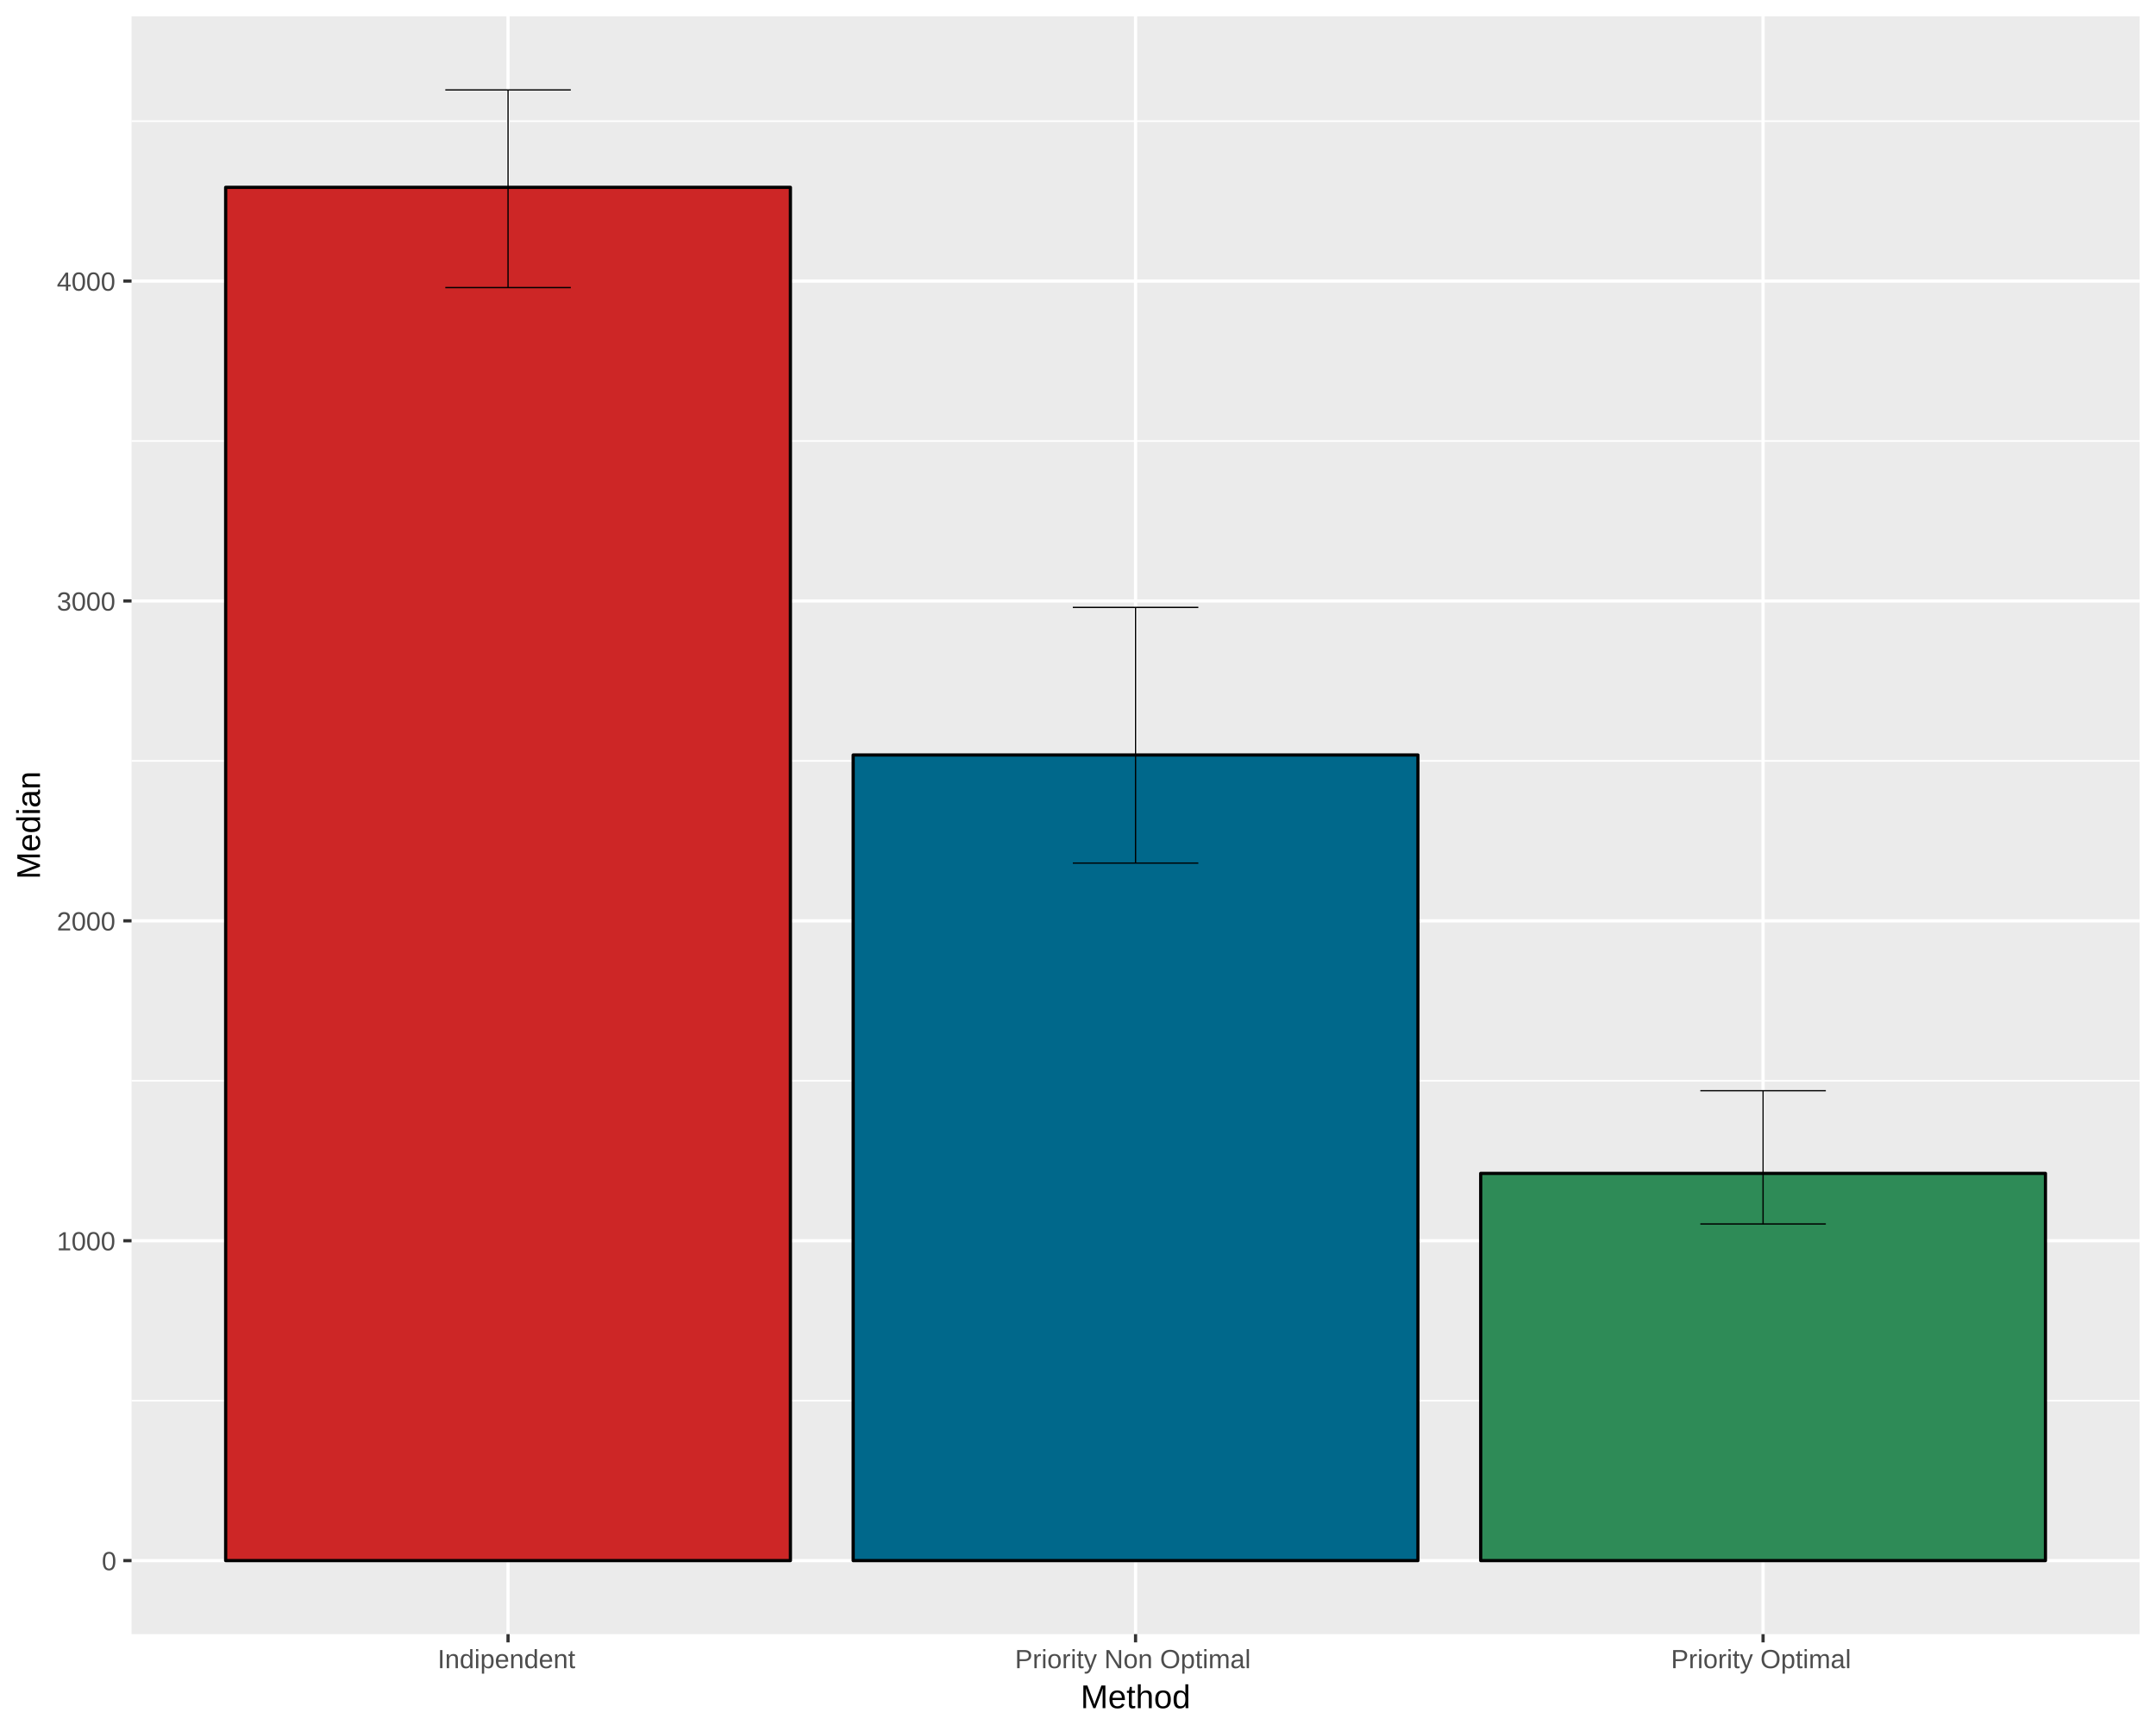
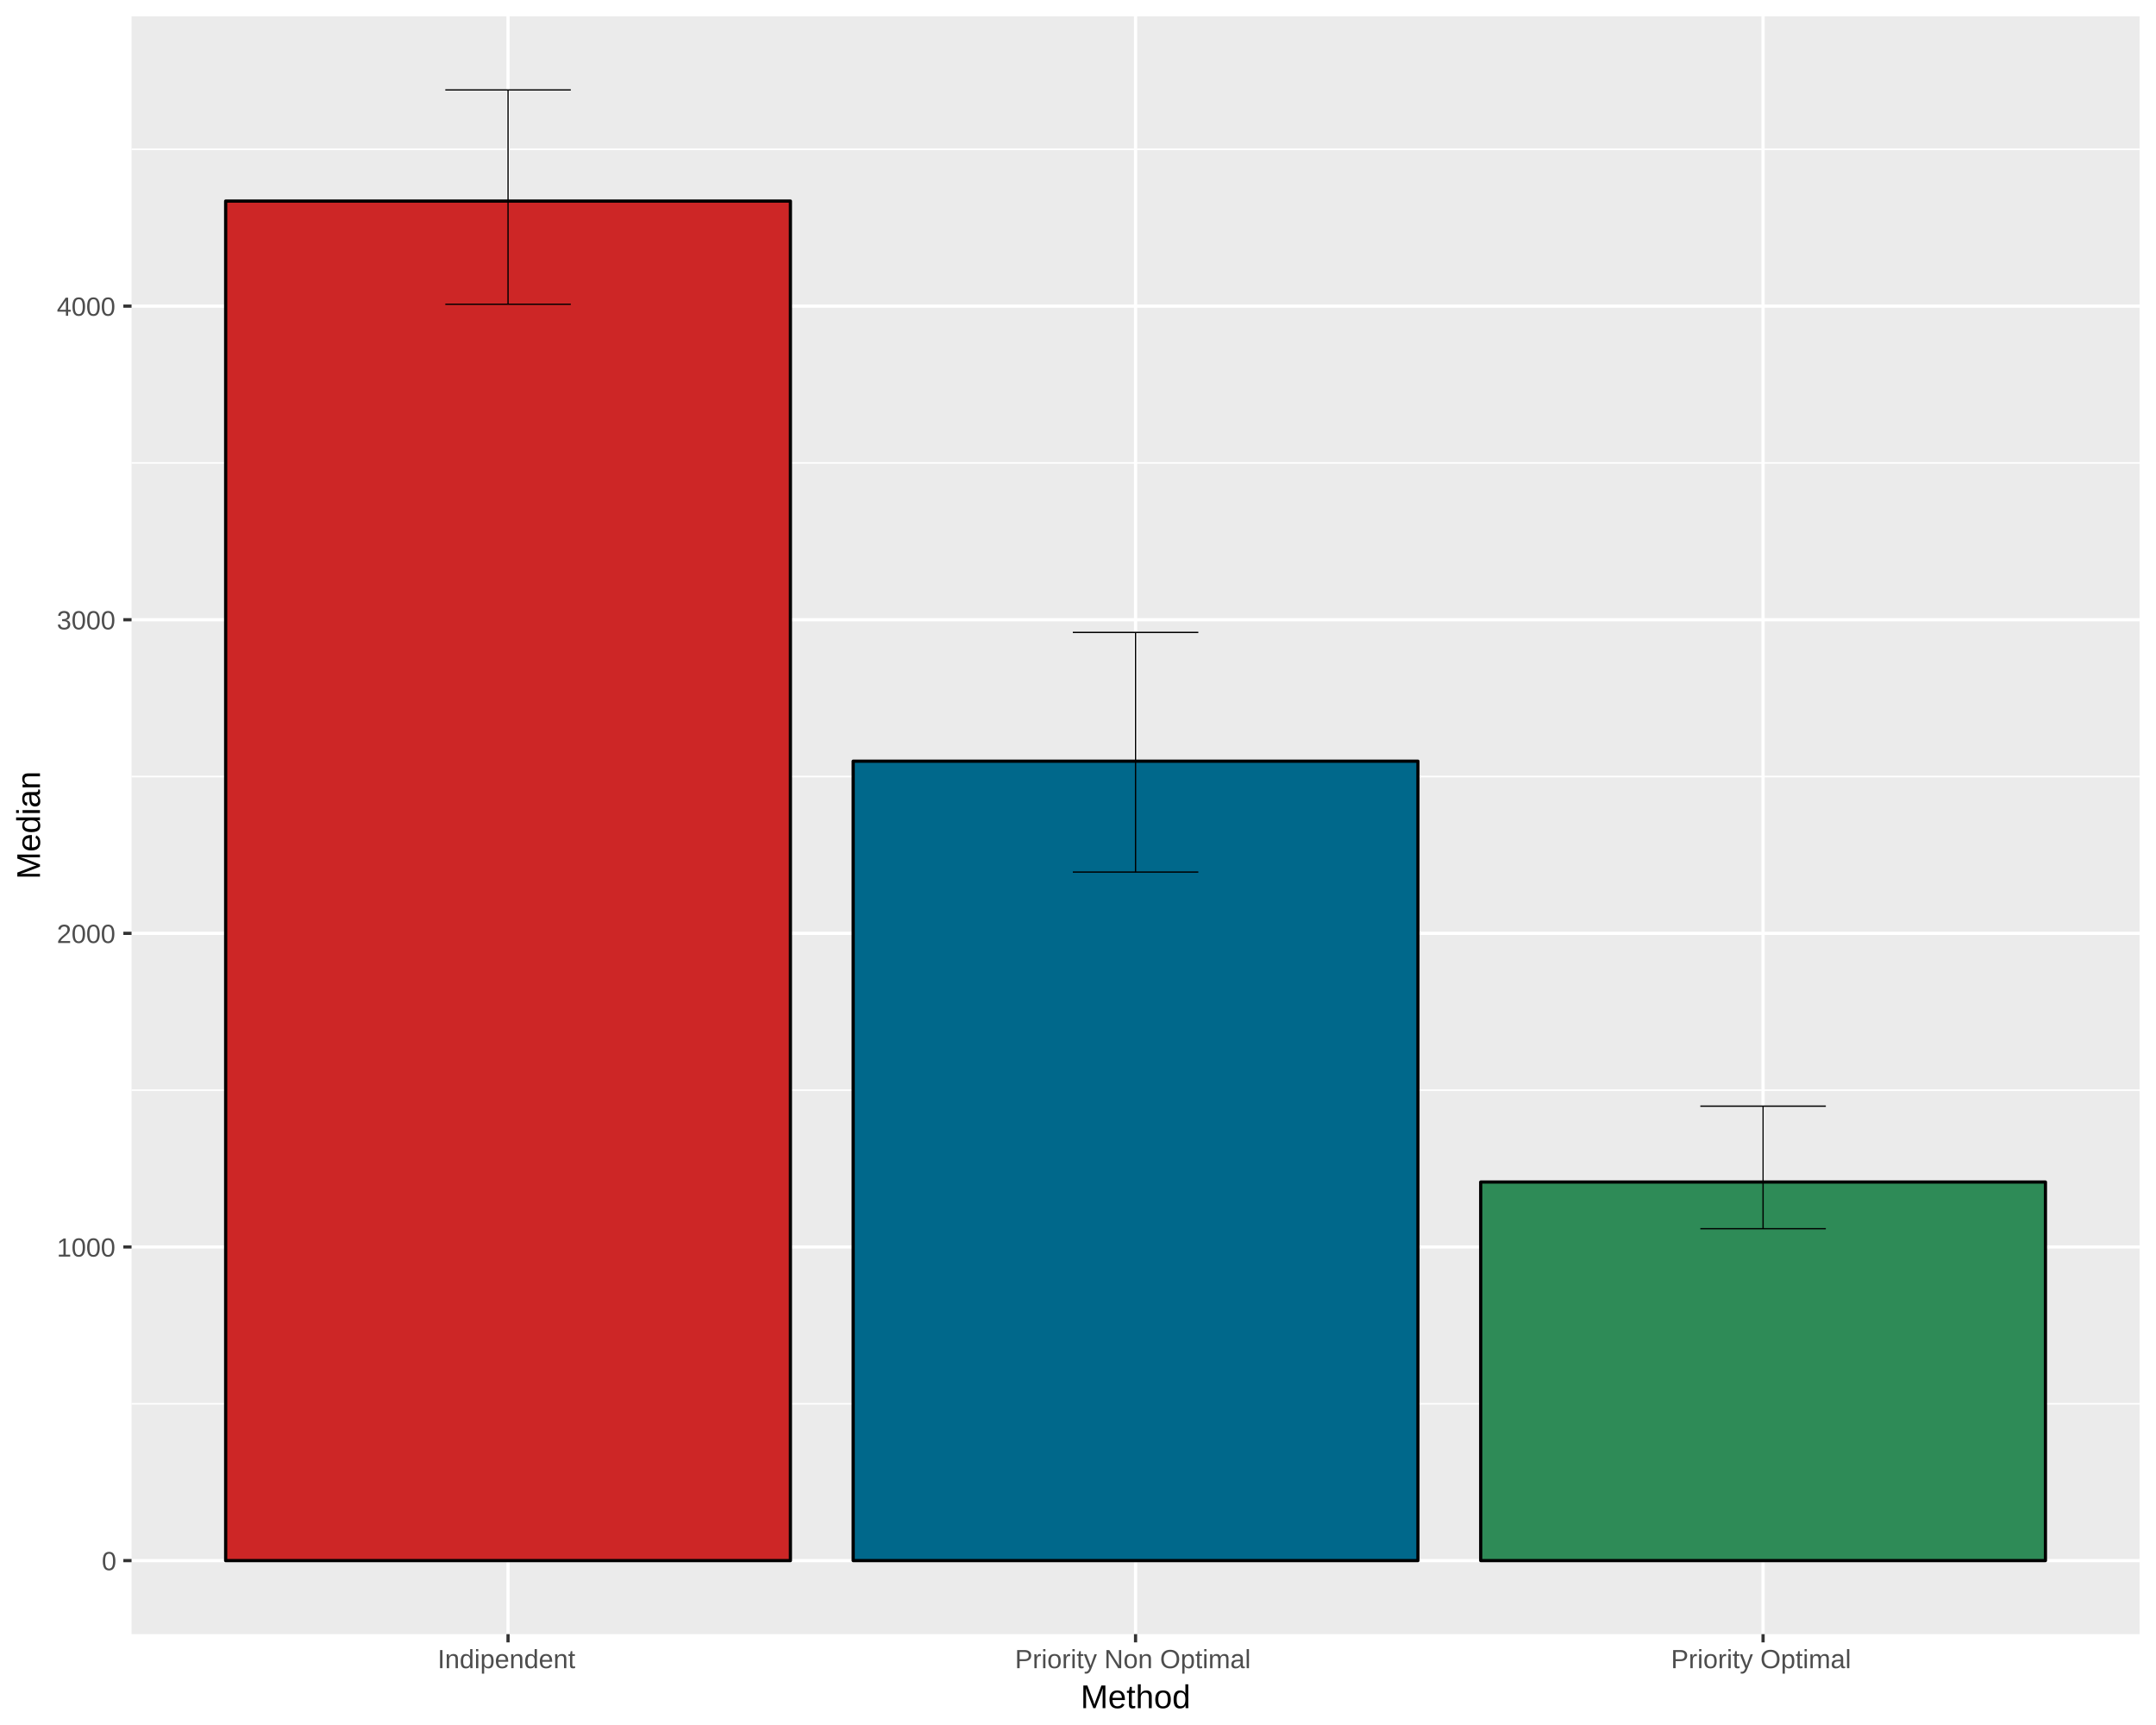
<svg xmlns="http://www.w3.org/2000/svg" viewBox="0 0 720.00 576.00">
  <defs>
    <style type="text/css">
    line, polyline, path, rect, circle {
      fill: none;
      stroke: #000000;
      stroke-linecap: round;
      stroke-linejoin: round;
      stroke-miterlimit: 10.00;
    }
  </style>
  </defs>
  <rect width="100%" height="100%" style="stroke: none; fill: #FFFFFF;" />
  <rect x="0.00" y="0.00" width="720.00" height="576.00" style="stroke-width: 1.07; stroke: #FFFFFF; fill: #FFFFFF;" />
  <defs>
    <clipPath id="cpNDMuOTI3NXw3MTQuNTIxfDU0NS42NTZ8NS40Nzk0NQ==">
      <rect x="43.93" y="5.48" width="670.59" height="540.18" />
    </clipPath>
  </defs>
  <rect x="43.93" y="5.48" width="670.59" height="540.18" style="stroke-width: 1.07; stroke: none; fill: #EBEBEB;" clip-path="url(#cpNDMuOTI3NXw3MTQuNTIxfDU0NS42NTZ8NS40Nzk0NQ==)" />
-   <polyline points="43.93,467.70 714.52,467.70 " style="stroke-width: 0.53; stroke: #FFFFFF; stroke-linecap: butt;" clip-path="url(#cpNDMuOTI3NXw3MTQuNTIxfDU0NS42NTZ8NS40Nzk0NQ==)" />
-   <polyline points="43.93,360.89 714.52,360.89 " style="stroke-width: 0.53; stroke: #FFFFFF; stroke-linecap: butt;" clip-path="url(#cpNDMuOTI3NXw3MTQuNTIxfDU0NS42NTZ8NS40Nzk0NQ==)" />
-   <polyline points="43.93,254.07 714.52,254.07 " style="stroke-width: 0.53; stroke: #FFFFFF; stroke-linecap: butt;" clip-path="url(#cpNDMuOTI3NXw3MTQuNTIxfDU0NS42NTZ8NS40Nzk0NQ==)" />
-   <polyline points="43.93,147.26 714.52,147.26 " style="stroke-width: 0.53; stroke: #FFFFFF; stroke-linecap: butt;" clip-path="url(#cpNDMuOTI3NXw3MTQuNTIxfDU0NS42NTZ8NS40Nzk0NQ==)" />
-   <polyline points="43.93,40.45 714.52,40.45 " style="stroke-width: 0.53; stroke: #FFFFFF; stroke-linecap: butt;" clip-path="url(#cpNDMuOTI3NXw3MTQuNTIxfDU0NS42NTZ8NS40Nzk0NQ==)" />
+   <polyline points="43.93,468.74 714.52,468.74 " style="stroke-width: 0.53; stroke: #FFFFFF; stroke-linecap: butt;" clip-path="url(#cpNDMuOTI3NXw3MTQuNTIxfDU0NS42NTZ8NS40Nzk0NQ==)" />
+   <polyline points="43.93,364.02 714.52,364.02 " style="stroke-width: 0.53; stroke: #FFFFFF; stroke-linecap: butt;" clip-path="url(#cpNDMuOTI3NXw3MTQuNTIxfDU0NS42NTZ8NS40Nzk0NQ==)" />
+   <polyline points="43.93,259.30 714.52,259.30 " style="stroke-width: 0.53; stroke: #FFFFFF; stroke-linecap: butt;" clip-path="url(#cpNDMuOTI3NXw3MTQuNTIxfDU0NS42NTZ8NS40Nzk0NQ==)" />
+   <polyline points="43.93,154.58 714.52,154.58 " style="stroke-width: 0.53; stroke: #FFFFFF; stroke-linecap: butt;" clip-path="url(#cpNDMuOTI3NXw3MTQuNTIxfDU0NS42NTZ8NS40Nzk0NQ==)" />
+   <polyline points="43.93,49.86 714.52,49.86 " style="stroke-width: 0.53; stroke: #FFFFFF; stroke-linecap: butt;" clip-path="url(#cpNDMuOTI3NXw3MTQuNTIxfDU0NS42NTZ8NS40Nzk0NQ==)" />
  <polyline points="43.93,521.10 714.52,521.10 " style="stroke-width: 1.07; stroke: #FFFFFF; stroke-linecap: butt;" clip-path="url(#cpNDMuOTI3NXw3MTQuNTIxfDU0NS42NTZ8NS40Nzk0NQ==)" />
-   <polyline points="43.93,414.29 714.52,414.29 " style="stroke-width: 1.07; stroke: #FFFFFF; stroke-linecap: butt;" clip-path="url(#cpNDMuOTI3NXw3MTQuNTIxfDU0NS42NTZ8NS40Nzk0NQ==)" />
-   <polyline points="43.93,307.48 714.52,307.48 " style="stroke-width: 1.07; stroke: #FFFFFF; stroke-linecap: butt;" clip-path="url(#cpNDMuOTI3NXw3MTQuNTIxfDU0NS42NTZ8NS40Nzk0NQ==)" />
-   <polyline points="43.93,200.67 714.52,200.67 " style="stroke-width: 1.07; stroke: #FFFFFF; stroke-linecap: butt;" clip-path="url(#cpNDMuOTI3NXw3MTQuNTIxfDU0NS42NTZ8NS40Nzk0NQ==)" />
-   <polyline points="43.93,93.86 714.52,93.86 " style="stroke-width: 1.07; stroke: #FFFFFF; stroke-linecap: butt;" clip-path="url(#cpNDMuOTI3NXw3MTQuNTIxfDU0NS42NTZ8NS40Nzk0NQ==)" />
+   <polyline points="43.93,416.38 714.52,416.38 " style="stroke-width: 1.07; stroke: #FFFFFF; stroke-linecap: butt;" clip-path="url(#cpNDMuOTI3NXw3MTQuNTIxfDU0NS42NTZ8NS40Nzk0NQ==)" />
+   <polyline points="43.93,311.66 714.52,311.66 " style="stroke-width: 1.07; stroke: #FFFFFF; stroke-linecap: butt;" clip-path="url(#cpNDMuOTI3NXw3MTQuNTIxfDU0NS42NTZ8NS40Nzk0NQ==)" />
+   <polyline points="43.93,206.94 714.52,206.94 " style="stroke-width: 1.07; stroke: #FFFFFF; stroke-linecap: butt;" clip-path="url(#cpNDMuOTI3NXw3MTQuNTIxfDU0NS42NTZ8NS40Nzk0NQ==)" />
+   <polyline points="43.93,102.22 714.52,102.22 " style="stroke-width: 1.07; stroke: #FFFFFF; stroke-linecap: butt;" clip-path="url(#cpNDMuOTI3NXw3MTQuNTIxfDU0NS42NTZ8NS40Nzk0NQ==)" />
  <polyline points="169.66,545.66 169.66,5.48 " style="stroke-width: 1.07; stroke: #FFFFFF; stroke-linecap: butt;" clip-path="url(#cpNDMuOTI3NXw3MTQuNTIxfDU0NS42NTZ8NS40Nzk0NQ==)" />
  <polyline points="379.22,545.66 379.22,5.48 " style="stroke-width: 1.07; stroke: #FFFFFF; stroke-linecap: butt;" clip-path="url(#cpNDMuOTI3NXw3MTQuNTIxfDU0NS42NTZ8NS40Nzk0NQ==)" />
  <polyline points="588.78,545.66 588.78,5.48 " style="stroke-width: 1.07; stroke: #FFFFFF; stroke-linecap: butt;" clip-path="url(#cpNDMuOTI3NXw3MTQuNTIxfDU0NS42NTZ8NS40Nzk0NQ==)" />
-   <rect x="75.36" y="62.56" width="188.60" height="458.54" style="stroke-width: 1.07; stroke-linecap: butt; fill: #CD2626;" clip-path="url(#cpNDMuOTI3NXw3MTQuNTIxfDU0NS42NTZ8NS40Nzk0NQ==)" />
-   <rect x="284.92" y="252.10" width="188.60" height="269.01" style="stroke-width: 1.07; stroke-linecap: butt; fill: #00688B;" clip-path="url(#cpNDMuOTI3NXw3MTQuNTIxfDU0NS42NTZ8NS40Nzk0NQ==)" />
-   <rect x="494.48" y="391.81" width="188.60" height="129.30" style="stroke-width: 1.07; stroke-linecap: butt; fill: #2E8B57;" clip-path="url(#cpNDMuOTI3NXw3MTQuNTIxfDU0NS42NTZ8NS40Nzk0NQ==)" />
+   <rect x="75.36" y="67.14" width="188.60" height="453.97" style="stroke-width: 1.07; stroke-linecap: butt; fill: #CD2626;" clip-path="url(#cpNDMuOTI3NXw3MTQuNTIxfDU0NS42NTZ8NS40Nzk0NQ==)" />
+   <rect x="284.92" y="254.17" width="188.60" height="266.93" style="stroke-width: 1.07; stroke-linecap: butt; fill: #00688B;" clip-path="url(#cpNDMuOTI3NXw3MTQuNTIxfDU0NS42NTZ8NS40Nzk0NQ==)" />
+   <rect x="494.48" y="394.70" width="188.60" height="126.40" style="stroke-width: 1.07; stroke-linecap: butt; fill: #2E8B57;" clip-path="url(#cpNDMuOTI3NXw3MTQuNTIxfDU0NS42NTZ8NS40Nzk0NQ==)" />
  <polyline points="148.71,30.03 190.62,30.03 " style="stroke-width: 0.43; stroke-linecap: butt;" clip-path="url(#cpNDMuOTI3NXw3MTQuNTIxfDU0NS42NTZ8NS40Nzk0NQ==)" />
-   <polyline points="169.66,30.03 169.66,96.03 " style="stroke-width: 0.43; stroke-linecap: butt;" clip-path="url(#cpNDMuOTI3NXw3MTQuNTIxfDU0NS42NTZ8NS40Nzk0NQ==)" />
-   <polyline points="148.71,96.03 190.62,96.03 " style="stroke-width: 0.43; stroke-linecap: butt;" clip-path="url(#cpNDMuOTI3NXw3MTQuNTIxfDU0NS42NTZ8NS40Nzk0NQ==)" />
-   <polyline points="358.27,202.82 400.18,202.82 " style="stroke-width: 0.43; stroke-linecap: butt;" clip-path="url(#cpNDMuOTI3NXw3MTQuNTIxfDU0NS42NTZ8NS40Nzk0NQ==)" />
-   <polyline points="379.22,202.82 379.22,288.19 " style="stroke-width: 0.43; stroke-linecap: butt;" clip-path="url(#cpNDMuOTI3NXw3MTQuNTIxfDU0NS42NTZ8NS40Nzk0NQ==)" />
-   <polyline points="358.27,288.19 400.18,288.19 " style="stroke-width: 0.43; stroke-linecap: butt;" clip-path="url(#cpNDMuOTI3NXw3MTQuNTIxfDU0NS42NTZ8NS40Nzk0NQ==)" />
-   <polyline points="567.83,364.20 609.74,364.20 " style="stroke-width: 0.43; stroke-linecap: butt;" clip-path="url(#cpNDMuOTI3NXw3MTQuNTIxfDU0NS42NTZ8NS40Nzk0NQ==)" />
-   <polyline points="588.78,364.20 588.78,408.70 " style="stroke-width: 0.43; stroke-linecap: butt;" clip-path="url(#cpNDMuOTI3NXw3MTQuNTIxfDU0NS42NTZ8NS40Nzk0NQ==)" />
-   <polyline points="567.83,408.70 609.74,408.70 " style="stroke-width: 0.43; stroke-linecap: butt;" clip-path="url(#cpNDMuOTI3NXw3MTQuNTIxfDU0NS42NTZ8NS40Nzk0NQ==)" />
+   <polyline points="169.66,30.03 169.66,101.59 " style="stroke-width: 0.43; stroke-linecap: butt;" clip-path="url(#cpNDMuOTI3NXw3MTQuNTIxfDU0NS42NTZ8NS40Nzk0NQ==)" />
+   <polyline points="148.71,101.59 190.62,101.59 " style="stroke-width: 0.43; stroke-linecap: butt;" clip-path="url(#cpNDMuOTI3NXw3MTQuNTIxfDU0NS42NTZ8NS40Nzk0NQ==)" />
+   <polyline points="358.27,211.17 400.18,211.17 " style="stroke-width: 0.43; stroke-linecap: butt;" clip-path="url(#cpNDMuOTI3NXw3MTQuNTIxfDU0NS42NTZ8NS40Nzk0NQ==)" />
+   <polyline points="379.22,211.17 379.22,291.20 " style="stroke-width: 0.43; stroke-linecap: butt;" clip-path="url(#cpNDMuOTI3NXw3MTQuNTIxfDU0NS42NTZ8NS40Nzk0NQ==)" />
+   <polyline points="358.27,291.20 400.18,291.20 " style="stroke-width: 0.43; stroke-linecap: butt;" clip-path="url(#cpNDMuOTI3NXw3MTQuNTIxfDU0NS42NTZ8NS40Nzk0NQ==)" />
+   <polyline points="567.83,369.36 609.74,369.36 " style="stroke-width: 0.43; stroke-linecap: butt;" clip-path="url(#cpNDMuOTI3NXw3MTQuNTIxfDU0NS42NTZ8NS40Nzk0NQ==)" />
+   <polyline points="588.78,369.36 588.78,410.29 " style="stroke-width: 0.43; stroke-linecap: butt;" clip-path="url(#cpNDMuOTI3NXw3MTQuNTIxfDU0NS42NTZ8NS40Nzk0NQ==)" />
+   <polyline points="567.83,410.29 609.74,410.29 " style="stroke-width: 0.43; stroke-linecap: butt;" clip-path="url(#cpNDMuOTI3NXw3MTQuNTIxfDU0NS42NTZ8NS40Nzk0NQ==)" />
  <defs>
    <clipPath id="cpMHw3MjB8NTc2fDA=">
      <rect x="0.00" y="0.00" width="720.00" height="576.00" />
    </clipPath>
  </defs>
  <g clip-path="url(#cpMHw3MjB8NTc2fDA=)">
    <text x="33.99" y="524.32" style="font-size: 8.80px; fill: #4D4D4D; font-family: Arial;" textLength="5.01px" lengthAdjust="spacingAndGlyphs">0</text>
  </g>
  <g clip-path="url(#cpMHw3MjB8NTc2fDA=)">
-     <text x="18.97" y="417.51" style="font-size: 8.80px; fill: #4D4D4D; font-family: Arial;" textLength="20.02px" lengthAdjust="spacingAndGlyphs">1000</text>
+     <text x="18.97" y="419.60" style="font-size: 8.80px; fill: #4D4D4D; font-family: Arial;" textLength="20.02px" lengthAdjust="spacingAndGlyphs">1000</text>
  </g>
  <g clip-path="url(#cpMHw3MjB8NTc2fDA=)">
-     <text x="18.97" y="310.70" style="font-size: 8.80px; fill: #4D4D4D; font-family: Arial;" textLength="20.02px" lengthAdjust="spacingAndGlyphs">2000</text>
+     <text x="18.97" y="314.88" style="font-size: 8.80px; fill: #4D4D4D; font-family: Arial;" textLength="20.02px" lengthAdjust="spacingAndGlyphs">2000</text>
  </g>
  <g clip-path="url(#cpMHw3MjB8NTc2fDA=)">
-     <text x="18.97" y="203.89" style="font-size: 8.80px; fill: #4D4D4D; font-family: Arial;" textLength="20.02px" lengthAdjust="spacingAndGlyphs">3000</text>
+     <text x="18.97" y="210.16" style="font-size: 8.80px; fill: #4D4D4D; font-family: Arial;" textLength="20.02px" lengthAdjust="spacingAndGlyphs">3000</text>
  </g>
  <g clip-path="url(#cpMHw3MjB8NTc2fDA=)">
-     <text x="18.97" y="97.07" style="font-size: 8.80px; fill: #4D4D4D; font-family: Arial;" textLength="20.02px" lengthAdjust="spacingAndGlyphs">4000</text>
+     <text x="18.97" y="105.44" style="font-size: 8.80px; fill: #4D4D4D; font-family: Arial;" textLength="20.02px" lengthAdjust="spacingAndGlyphs">4000</text>
  </g>
  <polyline points="41.19,521.10 43.93,521.10 " style="stroke-width: 1.07; stroke: #333333; stroke-linecap: butt;" clip-path="url(#cpMHw3MjB8NTc2fDA=)" />
-   <polyline points="41.19,414.29 43.93,414.29 " style="stroke-width: 1.07; stroke: #333333; stroke-linecap: butt;" clip-path="url(#cpMHw3MjB8NTc2fDA=)" />
-   <polyline points="41.19,307.48 43.93,307.48 " style="stroke-width: 1.07; stroke: #333333; stroke-linecap: butt;" clip-path="url(#cpMHw3MjB8NTc2fDA=)" />
-   <polyline points="41.19,200.67 43.93,200.67 " style="stroke-width: 1.07; stroke: #333333; stroke-linecap: butt;" clip-path="url(#cpMHw3MjB8NTc2fDA=)" />
-   <polyline points="41.19,93.86 43.93,93.86 " style="stroke-width: 1.07; stroke: #333333; stroke-linecap: butt;" clip-path="url(#cpMHw3MjB8NTc2fDA=)" />
+   <polyline points="41.19,416.38 43.93,416.38 " style="stroke-width: 1.07; stroke: #333333; stroke-linecap: butt;" clip-path="url(#cpMHw3MjB8NTc2fDA=)" />
+   <polyline points="41.19,311.66 43.93,311.66 " style="stroke-width: 1.07; stroke: #333333; stroke-linecap: butt;" clip-path="url(#cpMHw3MjB8NTc2fDA=)" />
+   <polyline points="41.19,206.94 43.93,206.94 " style="stroke-width: 1.07; stroke: #333333; stroke-linecap: butt;" clip-path="url(#cpMHw3MjB8NTc2fDA=)" />
+   <polyline points="41.19,102.22 43.93,102.22 " style="stroke-width: 1.07; stroke: #333333; stroke-linecap: butt;" clip-path="url(#cpMHw3MjB8NTc2fDA=)" />
  <polyline points="169.66,548.40 169.66,545.66 " style="stroke-width: 1.07; stroke: #333333; stroke-linecap: butt;" clip-path="url(#cpMHw3MjB8NTc2fDA=)" />
  <polyline points="379.22,548.40 379.22,545.66 " style="stroke-width: 1.07; stroke: #333333; stroke-linecap: butt;" clip-path="url(#cpMHw3MjB8NTc2fDA=)" />
  <polyline points="588.78,548.40 588.78,545.66 " style="stroke-width: 1.07; stroke: #333333; stroke-linecap: butt;" clip-path="url(#cpMHw3MjB8NTc2fDA=)" />
  <g clip-path="url(#cpMHw3MjB8NTc2fDA=)">
    <text x="146.14" y="557.03" style="font-size: 8.80px; fill: #4D4D4D; font-family: Arial;" textLength="47.04px" lengthAdjust="spacingAndGlyphs">Indipendent</text>
  </g>
  <g clip-path="url(#cpMHw3MjB8NTc2fDA=)">
    <text x="338.96" y="557.03" style="font-size: 8.80px; fill: #4D4D4D; font-family: Arial;" textLength="80.52px" lengthAdjust="spacingAndGlyphs">Priority Non Optimal</text>
  </g>
  <g clip-path="url(#cpMHw3MjB8NTc2fDA=)">
    <text x="558.03" y="557.03" style="font-size: 8.80px; fill: #4D4D4D; font-family: Arial;" textLength="61.51px" lengthAdjust="spacingAndGlyphs">Priority Optimal</text>
  </g>
  <g clip-path="url(#cpMHw3MjB8NTc2fDA=)">
    <text x="360.88" y="570.38" style="font-size: 11.00px; font-family: Arial;" textLength="36.69px" lengthAdjust="spacingAndGlyphs">Method</text>
  </g>
  <g clip-path="url(#cpMHw3MjB8NTc2fDA=)">
    <text transform="translate(13.35,293.61) rotate(-90)" style="font-size: 11.00px; font-family: Arial;" textLength="36.08px" lengthAdjust="spacingAndGlyphs">Median</text>
  </g>
</svg>
